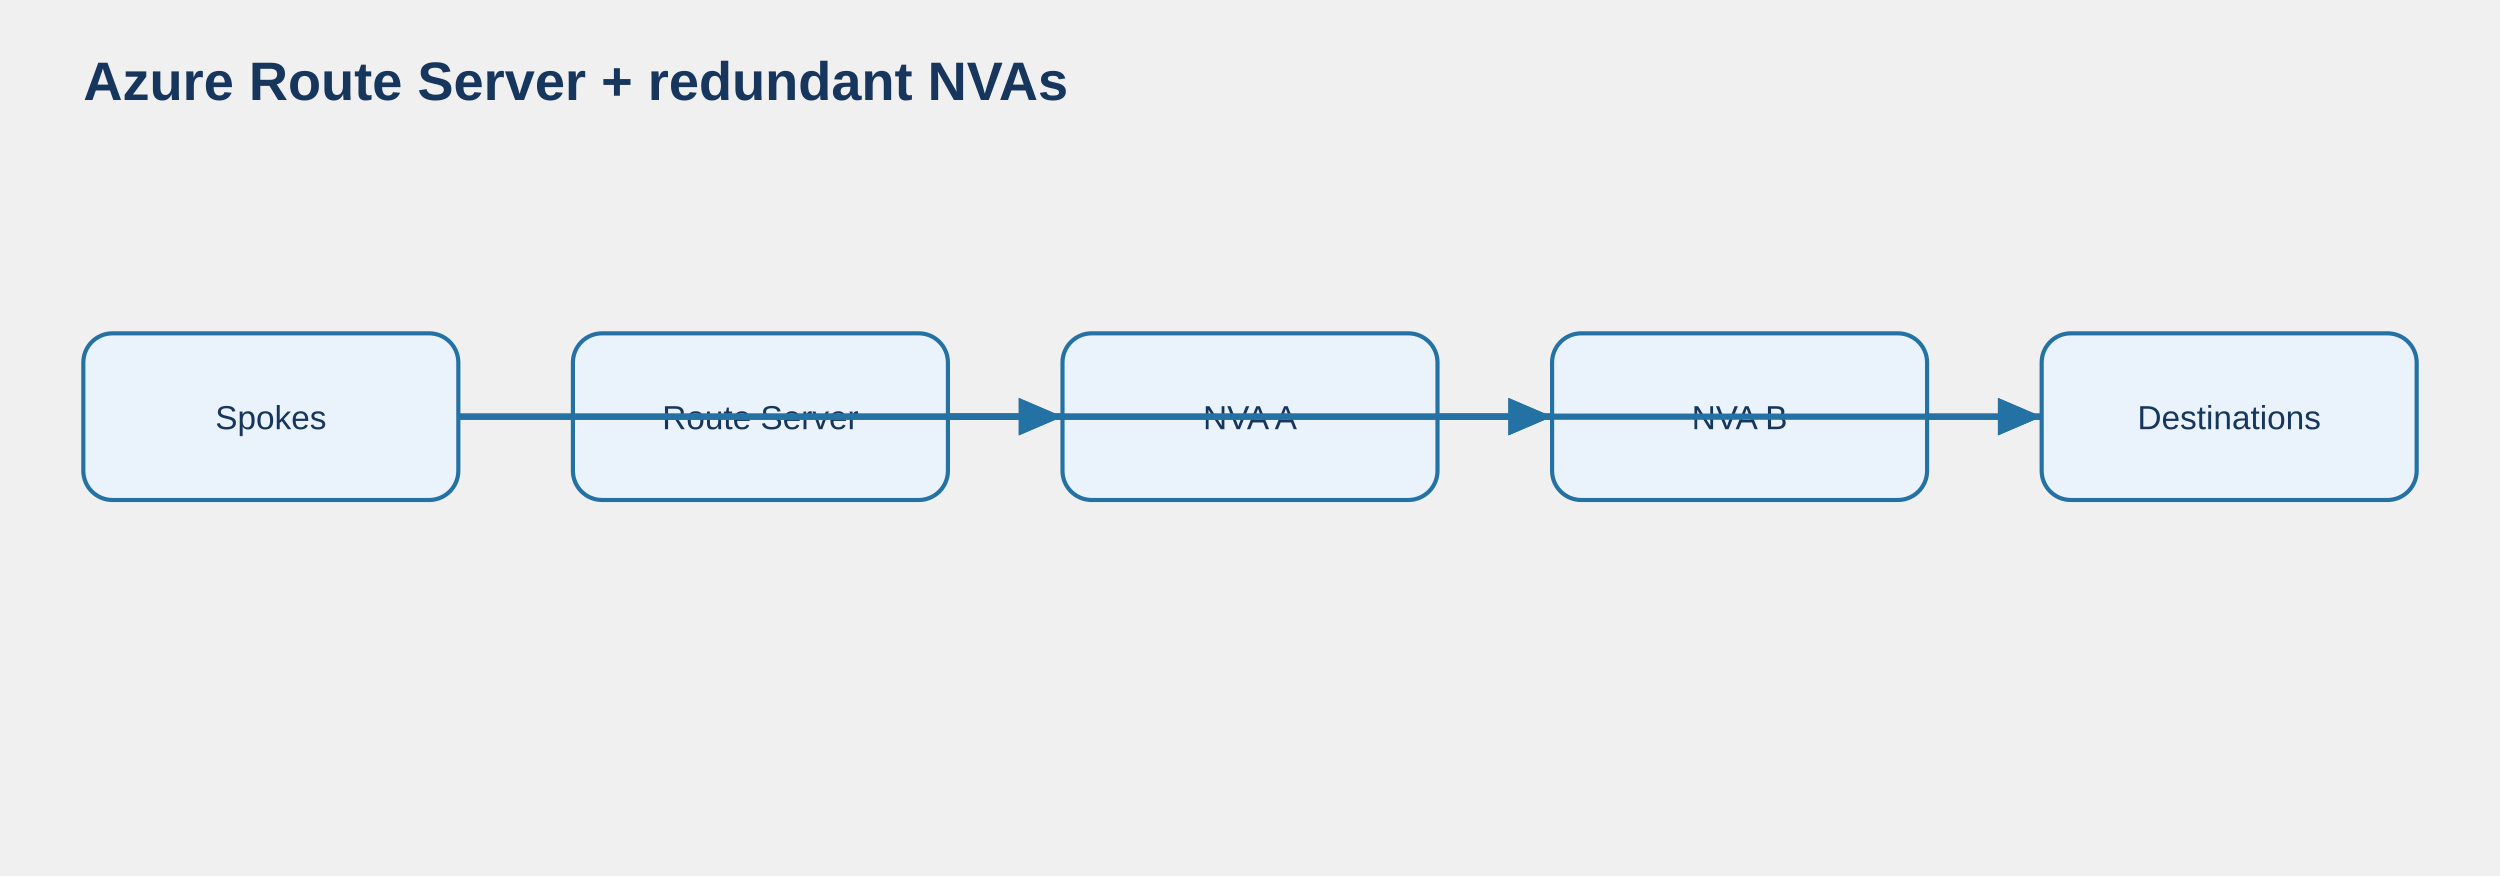
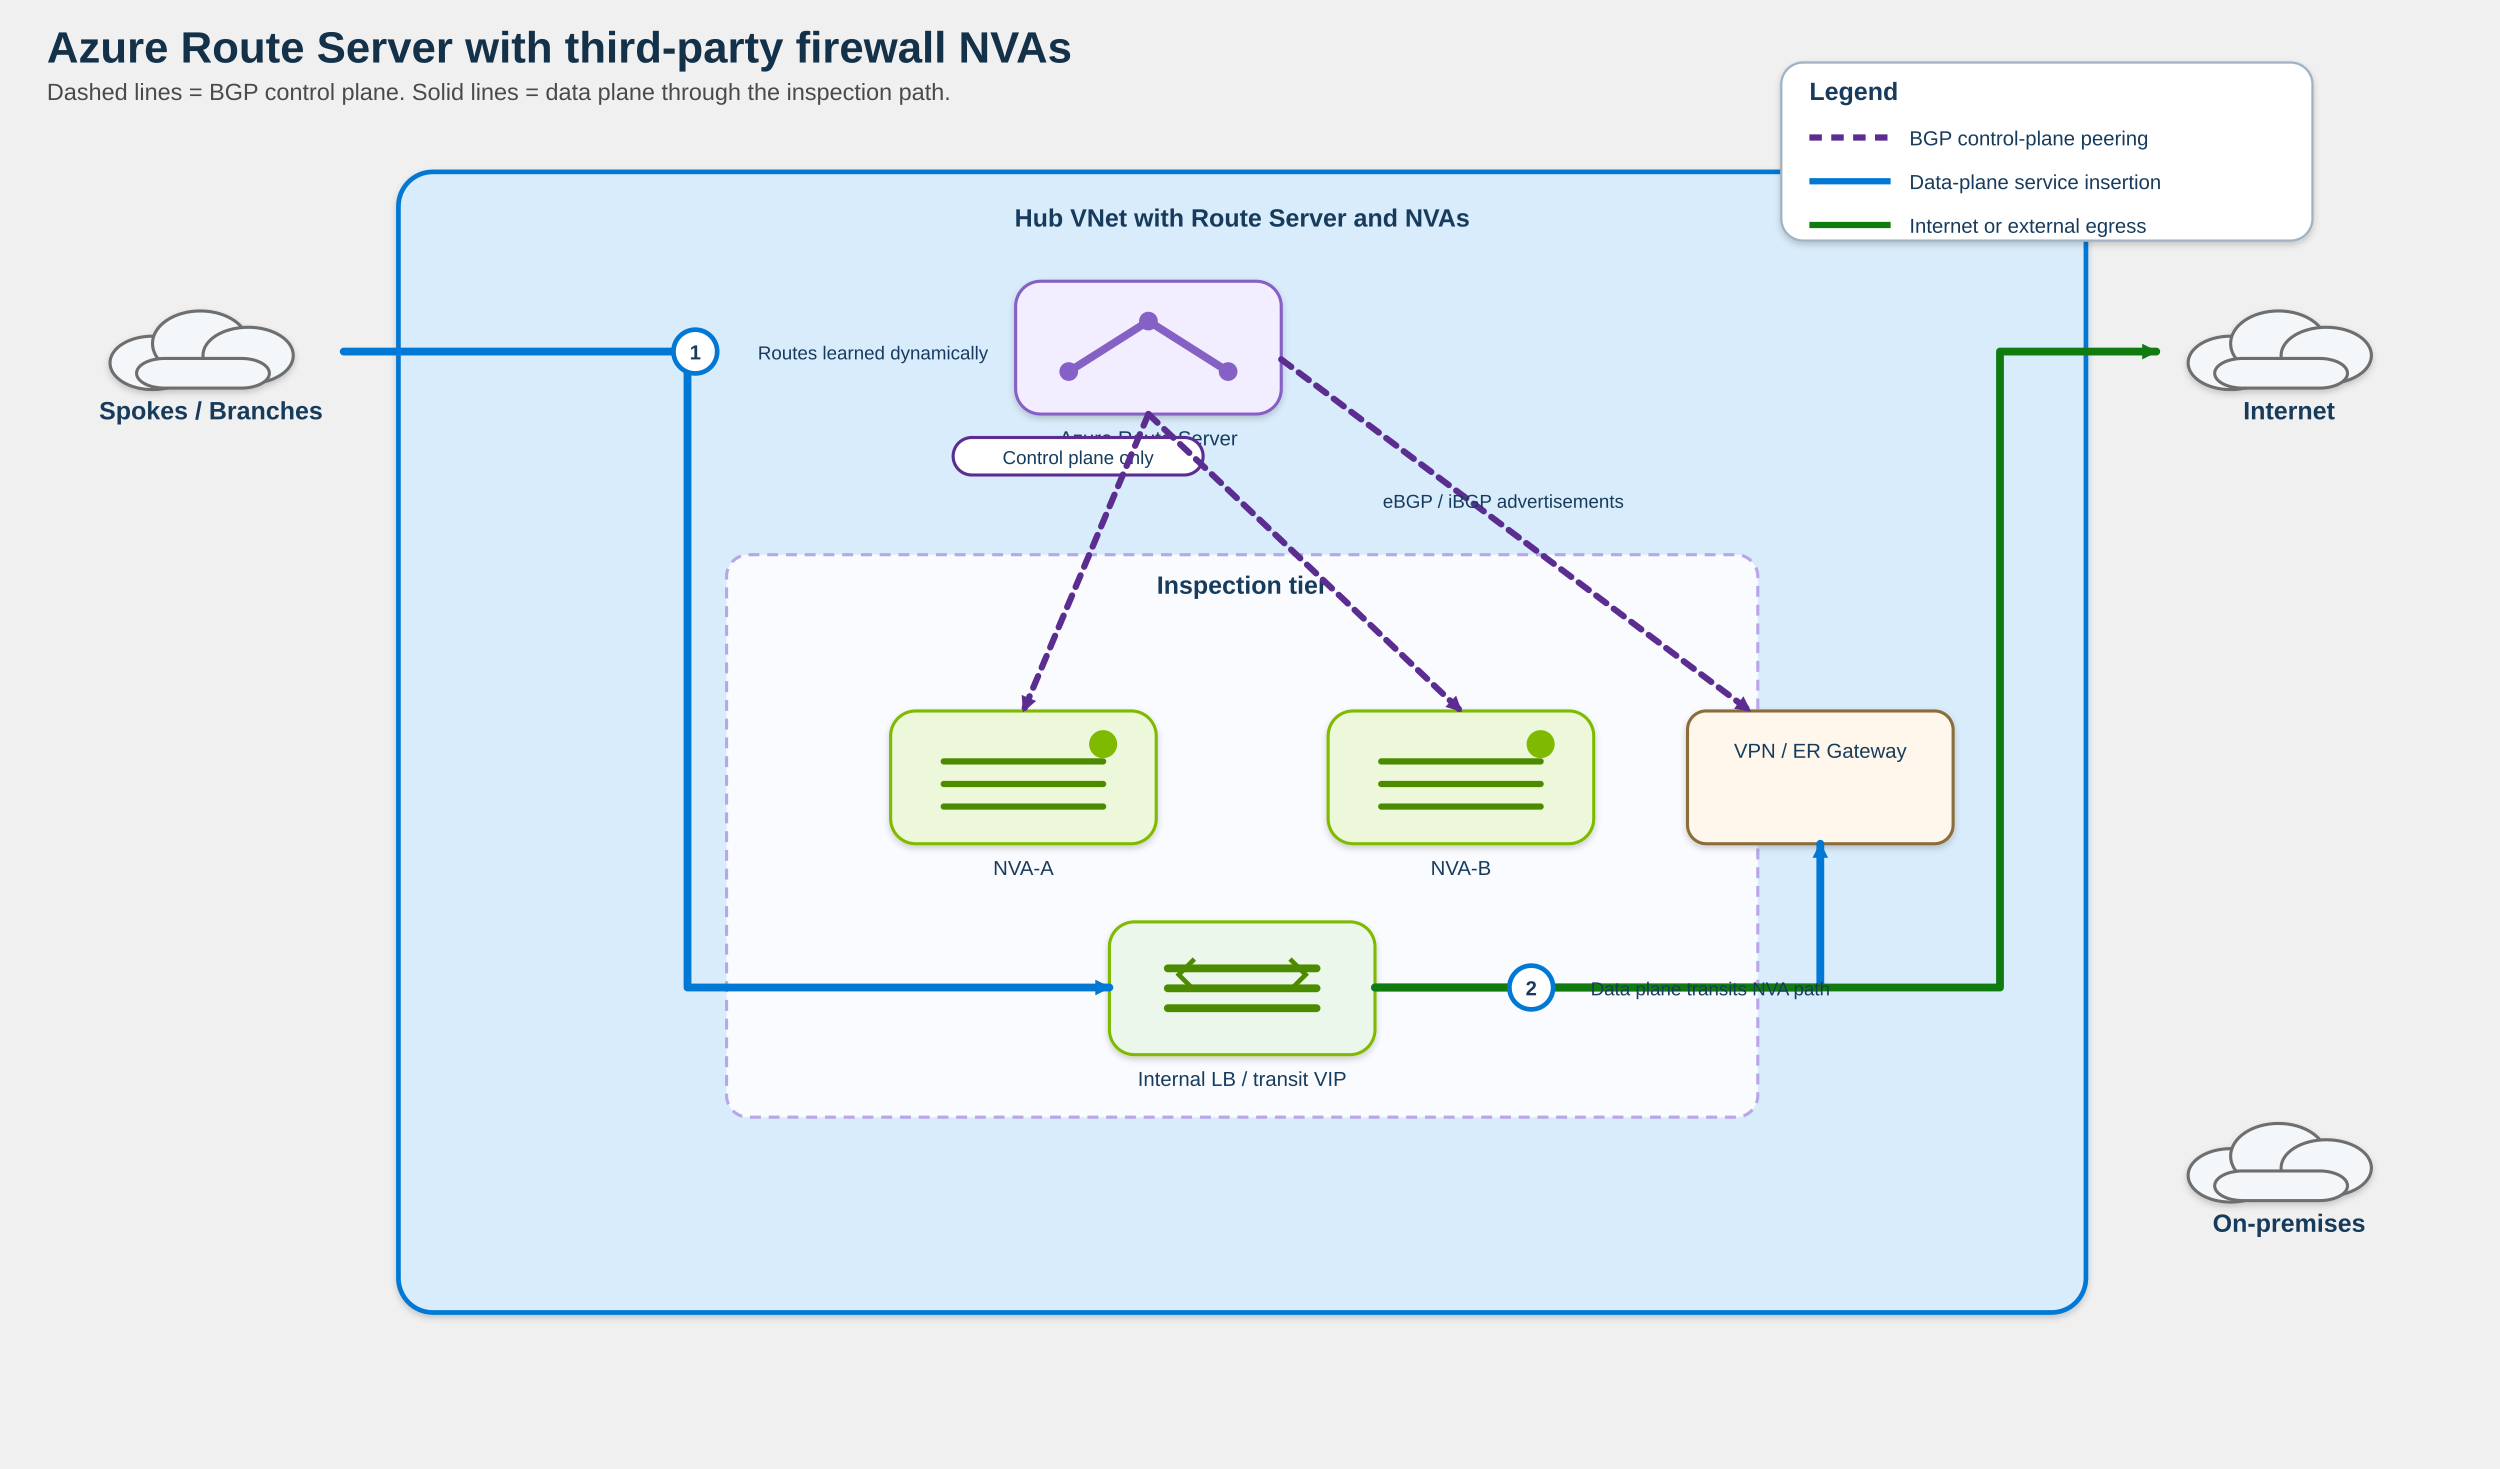
- <svg xmlns="http://www.w3.org/2000/svg" width="1200" height="420" viewBox="0 0 1200 420">
+ <svg xmlns="http://www.w3.org/2000/svg" width="1600" height="940" viewBox="0 0 1600 940">
  <defs>
-     <marker id="a" markerWidth="8" markerHeight="8" refX="7" refY="3" orient="auto">
-       <path d="M0 0L0 6L7 3z" fill="#2471a3" />
+     <marker id="arrowBlue" markerWidth="10" markerHeight="10" refX="9" refY="5" orient="auto" markerUnits="userSpaceOnUse">
+       <path d="M0,0 L10,5 L0,10 z" fill="#0078D4" />
    </marker>
+     <marker id="arrowGreen" markerWidth="10" markerHeight="10" refX="9" refY="5" orient="auto" markerUnits="userSpaceOnUse">
+       <path d="M0,0 L10,5 L0,10 z" fill="#107C10" />
+     </marker>
+     <marker id="arrowOrange" markerWidth="10" markerHeight="10" refX="9" refY="5" orient="auto" markerUnits="userSpaceOnUse">
+       <path d="M0,0 L10,5 L0,10 z" fill="#CA5010" />
+     </marker>
+     <marker id="arrowPurple" markerWidth="10" markerHeight="10" refX="9" refY="5" orient="auto" markerUnits="userSpaceOnUse">
+       <path d="M0,0 L10,5 L0,10 z" fill="#5C2D91" />
+     </marker>
+     <marker id="arrowRed" markerWidth="10" markerHeight="10" refX="9" refY="5" orient="auto" markerUnits="userSpaceOnUse">
+       <path d="M0,0 L10,5 L0,10 z" fill="#D13438" />
+     </marker>
+     <filter id="shadow" x="-10%" y="-10%" width="130%" height="130%">
+       <feDropShadow dx="0" dy="2" stdDeviation="2" flood-color="#000" flood-opacity="0.18" />
+     </filter>
+     <style>
+     .title { font: 700 28px 'Segoe UI', Arial, sans-serif; fill: #14314A; }
+     .subtitle { font: 400 15px 'Segoe UI', Arial, sans-serif; fill: #4A4A4A; }
+     .label { font: 600 16px 'Segoe UI', Arial, sans-serif; fill: #173B5C; }
+     .small { font: 400 13px 'Segoe UI', Arial, sans-serif; fill: #173B5C; }
+     .tiny { font: 400 12px 'Segoe UI', Arial, sans-serif; fill: #173B5C; }
+     .legend { font: 600 13px 'Segoe UI', Arial, sans-serif; fill: #173B5C; }
+   </style>
  </defs>
-   <style>text{font-family:Arial,sans-serif;fill:#17365d}.n{fill:#eaf3fb;stroke:#2471a3;stroke-width:2}.e{stroke:#2471a3;stroke-width:3;marker-end:url(#a)}</style>
-   <text x="40" y="48" font-size="26" font-weight="700">Azure Route Server + redundant NVAs</text>
-   <rect class="n" x="40" y="160" width="180" height="80" rx="14" />
-   <text x="130.0" y="206" text-anchor="middle" font-size="16">Spokes</text>
-   <rect class="n" x="275" y="160" width="180" height="80" rx="14" />
-   <text x="365.0" y="206" text-anchor="middle" font-size="16">Route Server</text>
-   <rect class="n" x="510" y="160" width="180" height="80" rx="14" />
-   <text x="600.0" y="206" text-anchor="middle" font-size="16">NVA A</text>
-   <rect class="n" x="745" y="160" width="180" height="80" rx="14" />
-   <text x="835.0" y="206" text-anchor="middle" font-size="16">NVA B</text>
-   <rect class="n" x="980" y="160" width="180" height="80" rx="14" />
-   <text x="1070.0" y="206" text-anchor="middle" font-size="16">Destinations</text>
-   <line class="e" x1="455" y1="200" x2="510" y2="200" />
-   <line class="e" x1="455" y1="200" x2="745" y2="200" />
-   <line class="e" x1="220" y1="200" x2="510" y2="200" />
-   <line class="e" x1="220" y1="200" x2="745" y2="200" />
-   <line class="e" x1="690" y1="200" x2="980" y2="200" />
-   <line class="e" x1="925" y1="200" x2="980" y2="200" />
+   <text x="30" y="40" class="title" text-anchor="start">Azure Route Server with third-party firewall NVAs</text>
+   <text x="30" y="64" class="subtitle" text-anchor="start">Dashed lines = BGP control plane. Solid lines = data plane through the inspection path.</text>
+   <g filter="url(#shadow)">
+     <ellipse cx="97.6" cy="232.25" rx="27.2" ry="17.1" fill="#f4f7fa" stroke="#6e6e6e" stroke-width="2" />
+     <ellipse cx="128.2" cy="219.9" rx="30.6" ry="20.9" fill="#f4f7fa" stroke="#6e6e6e" stroke-width="2" />
+     <ellipse cx="158.8" cy="227.5" rx="28.9" ry="18.05" fill="#f4f7fa" stroke="#6e6e6e" stroke-width="2" />
+     <rect x="87.4" y="229.4" width="85.0" height="19.0" rx="18" fill="#f4f7fa" stroke="#6e6e6e" stroke-width="2" />
+   </g>
+   <text x="135.0" y="268.35" class="label" text-anchor="middle">Spokes / Branches</text>
+   <g filter="url(#shadow)">
+     <ellipse cx="1427.6" cy="232.25" rx="27.2" ry="17.1" fill="#f4f7fa" stroke="#6e6e6e" stroke-width="2" />
+     <ellipse cx="1458.2" cy="219.9" rx="30.6" ry="20.9" fill="#f4f7fa" stroke="#6e6e6e" stroke-width="2" />
+     <ellipse cx="1488.8" cy="227.5" rx="28.9" ry="18.05" fill="#f4f7fa" stroke="#6e6e6e" stroke-width="2" />
+     <rect x="1417.4" y="229.4" width="85.0" height="19.0" rx="18" fill="#f4f7fa" stroke="#6e6e6e" stroke-width="2" />
+   </g>
+   <text x="1465.0" y="268.35" class="label" text-anchor="middle">Internet</text>
+   <g filter="url(#shadow)">
+     <ellipse cx="1427.6" cy="752.25" rx="27.2" ry="17.1" fill="#f4f7fa" stroke="#6e6e6e" stroke-width="2" />
+     <ellipse cx="1458.2" cy="739.9" rx="30.6" ry="20.9" fill="#f4f7fa" stroke="#6e6e6e" stroke-width="2" />
+     <ellipse cx="1488.8" cy="747.5" rx="28.9" ry="18.05" fill="#f4f7fa" stroke="#6e6e6e" stroke-width="2" />
+     <rect x="1417.4" y="749.4" width="85.0" height="19.0" rx="18" fill="#f4f7fa" stroke="#6e6e6e" stroke-width="2" />
+   </g>
+   <text x="1465.0" y="788.35" class="label" text-anchor="middle">On-premises</text>
+   <rect x="255" y="110" width="1080" height="730" rx="22" fill="#D9ECFB" stroke="#0078D4" stroke-width="3" filter="url(#shadow)" class="" />
+   <text x="795" y="145" class="label" text-anchor="middle">Hub VNet with Route Server and NVAs</text>
+   <rect x="650" y="180" width="170" height="85" rx="16" fill="#F3EEFF" stroke="#8661C5" stroke-width="2" filter="url(#shadow)" class="" />
+   <path d="M684.0,237.8 L735.0,205.5 L786.0,237.8" fill="none" stroke="#8661C5" stroke-width="5" stroke-linecap="round" stroke-linejoin="round" />
+   <circle cx="684.0" cy="237.8" r="6" fill="#8661C5" />
+   <circle cx="735.0" cy="205.5" r="6" fill="#8661C5" />
+   <circle cx="786.0" cy="237.8" r="6" fill="#8661C5" />
+   <text x="735.0" y="285" class="small" text-anchor="middle">Azure Route Server</text>
+   <rect x="610" y="280" width="160" height="24" rx="12" fill="white" stroke="#5C2D91" stroke-width="2" />
+   <text x="690.0" y="297" class="tiny" text-anchor="middle">Control plane only</text>
+   <rect x="465" y="355" width="660" height="360" rx="14" fill="#FAFBFF" stroke="#B9A6E8" stroke-width="2" stroke-dasharray="7 5" />
+   <text x="795" y="380" class="label" text-anchor="middle">Inspection tier</text>
+   <rect x="570" y="455" width="170" height="85" rx="16" fill="#ECF8D9" stroke="#7FBA00" stroke-width="2" filter="url(#shadow)" class="" />
+   <path d="M604.0,487.3 h102.0 M604.0,501.75 h102.0 M604.0,516.2 h102.0" stroke="#4C8B00" stroke-width="4" stroke-linecap="round" />
+   <circle cx="706.0" cy="476.25" r="9" fill="#7FBA00" />
+   <text x="655.0" y="560" class="small" text-anchor="middle">NVA-A</text>
+   <rect x="850" y="455" width="170" height="85" rx="16" fill="#ECF8D9" stroke="#7FBA00" stroke-width="2" filter="url(#shadow)" class="" />
+   <path d="M884.0,487.3 h102.0 M884.0,501.75 h102.0 M884.0,516.2 h102.0" stroke="#4C8B00" stroke-width="4" stroke-linecap="round" />
+   <circle cx="986.0" cy="476.25" r="9" fill="#7FBA00" />
+   <text x="935.0" y="560" class="small" text-anchor="middle">NVA-B</text>
+   <rect x="710" y="590" width="170" height="85" rx="16" fill="#EAF7EA" stroke="#7FBA00" stroke-width="2" filter="url(#shadow)" class="" />
+   <path d="M747.4,619.75 h95.2 M747.4,632.5 h95.2 M747.4,645.25 h95.2" stroke="#4C8B00" stroke-width="5" stroke-linecap="round" />
+   <path d="M764.4,613.8 l-10,10 l10,10" fill="none" stroke="#4C8B00" stroke-width="3" />
+   <path d="M825.6,613.8 l10,10 l-10,10" fill="none" stroke="#4C8B00" stroke-width="3" />
+   <text x="795.0" y="695" class="small" text-anchor="middle">Internal LB / transit VIP</text>
+   <rect x="1080" y="455" width="170" height="85" rx="12" fill="#FFF7EB" stroke="#8A6D3B" stroke-width="2" filter="url(#shadow)" class="" />
+   <text x="1165" y="485" class="small" text-anchor="middle">VPN / ER Gateway</text>
+   <polyline points="735,265 655,455" fill="none" stroke="#5C2D91" stroke-width="4" stroke-linejoin="round" stroke-linecap="round" marker-end="url(#arrowPurple)" stroke-dasharray="8 6" />
+   <polyline points="735,265 935,455" fill="none" stroke="#5C2D91" stroke-width="4" stroke-linejoin="round" stroke-linecap="round" marker-end="url(#arrowPurple)" stroke-dasharray="8 6" />
+   <polyline points="820,230 1120,455" fill="none" stroke="#5C2D91" stroke-width="4" stroke-linejoin="round" stroke-linecap="round" marker-end="url(#arrowPurple)" stroke-dasharray="8 6" />
+   <text x="885" y="325" class="tiny" text-anchor="start">eBGP / iBGP advertisements</text>
+   <polyline points="220,225 440,225 440,632 710,632" fill="none" stroke="#0078D4" stroke-width="5" stroke-linejoin="round" stroke-linecap="round" marker-end="url(#arrowBlue)" />
+   <polyline points="880,632 1165,632 1165,540" fill="none" stroke="#0078D4" stroke-width="5" stroke-linejoin="round" stroke-linecap="round" marker-end="url(#arrowBlue)" />
+   <polyline points="880,632 1280,632 1280,225 1380,225" fill="none" stroke="#107C10" stroke-width="5" stroke-linejoin="round" stroke-linecap="round" marker-end="url(#arrowGreen)" />
+   <circle cx="445" cy="225" r="14" fill="white" stroke="#0078D4" stroke-width="3" />
+   <text x="445" y="230" class="legend" text-anchor="middle">1</text>
+   <text x="485" y="230" class="tiny" text-anchor="start">Routes learned dynamically</text>
+   <circle cx="980" cy="632" r="14" fill="white" stroke="#0078D4" stroke-width="3" />
+   <text x="980" y="637" class="legend" text-anchor="middle">2</text>
+   <text x="1018" y="637" class="tiny" text-anchor="start">Data plane transits NVA path</text>
+   <rect x="1140" y="40" width="340" height="114" rx="14" fill="white" stroke="#A0B3C4" stroke-width="1.5" filter="url(#shadow)" class="" />
+   <text x="1158" y="64" class="label" text-anchor="start">Legend</text>
+   <line x1="1158" y1="88" x2="1210" y2="88" stroke="#5C2D91" stroke-width="4" stroke-dasharray="8 6" />
+   <text x="1222" y="93" class="small" text-anchor="start">BGP control-plane peering</text>
+   <line x1="1158" y1="116" x2="1210" y2="116" stroke="#0078D4" stroke-width="4" />
+   <text x="1222" y="121" class="small" text-anchor="start">Data-plane service insertion</text>
+   <line x1="1158" y1="144" x2="1210" y2="144" stroke="#107C10" stroke-width="4" />
+   <text x="1222" y="149" class="small" text-anchor="start">Internet or external egress</text>
</svg>
